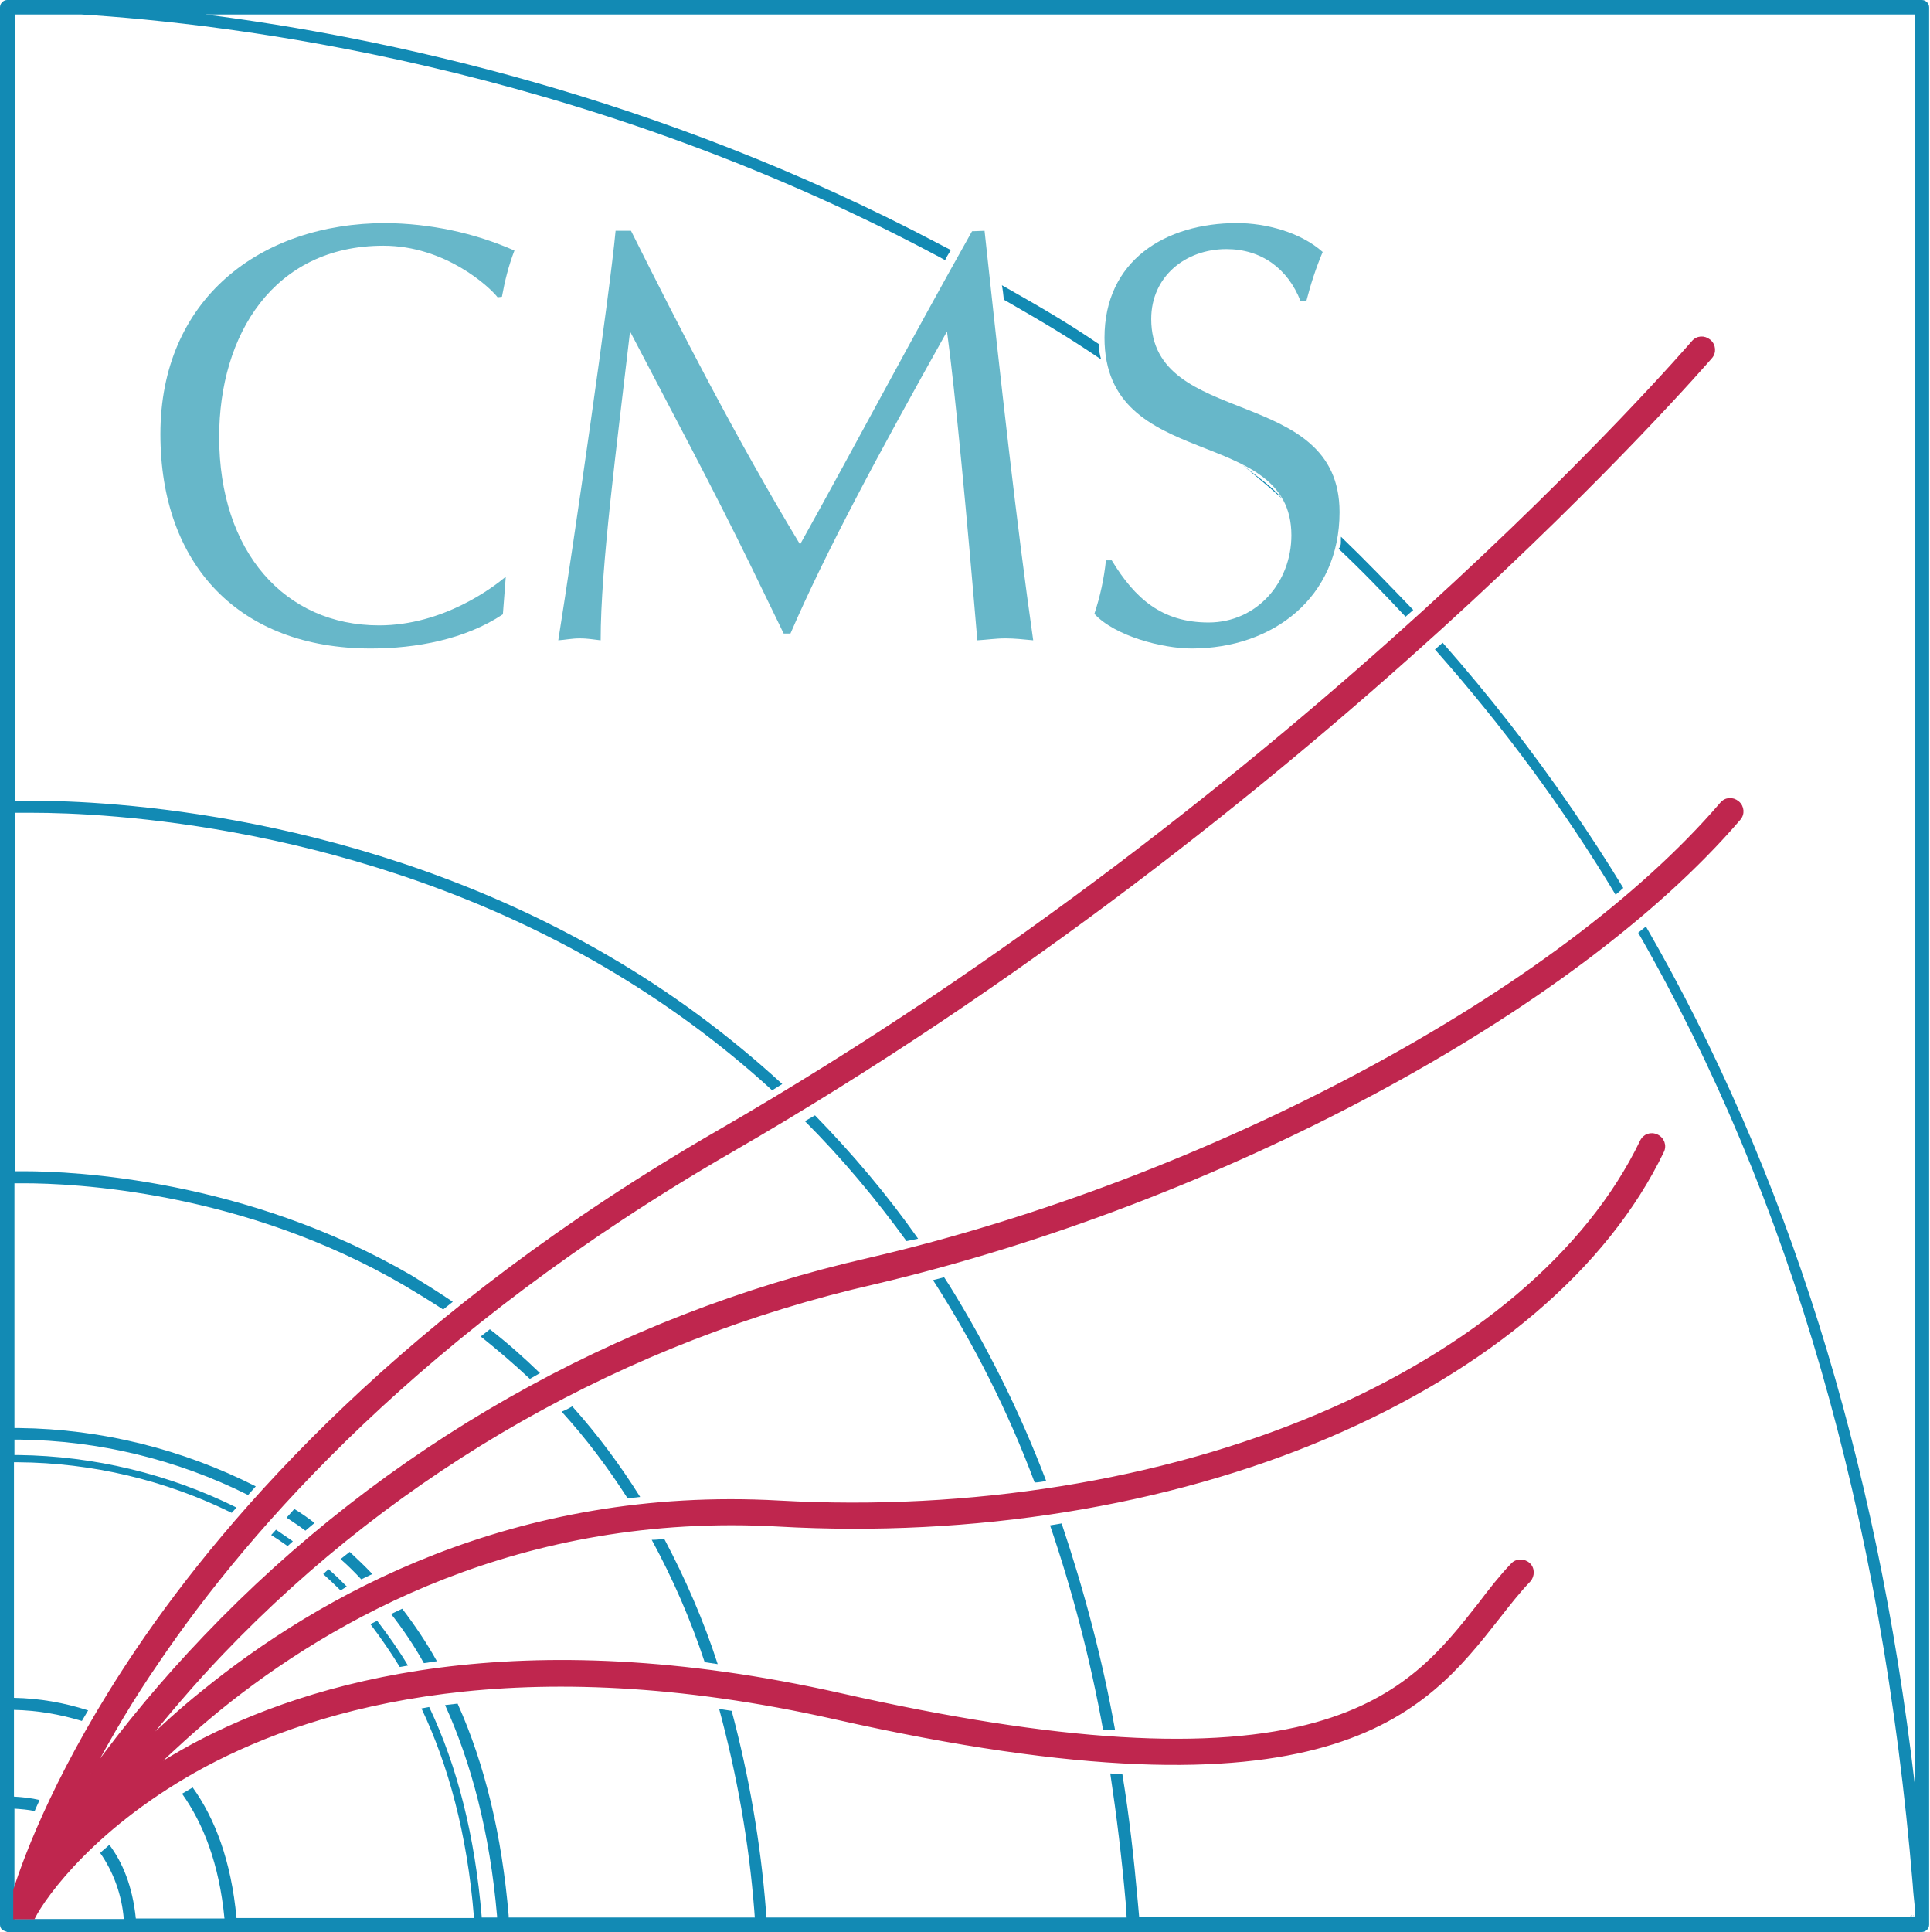
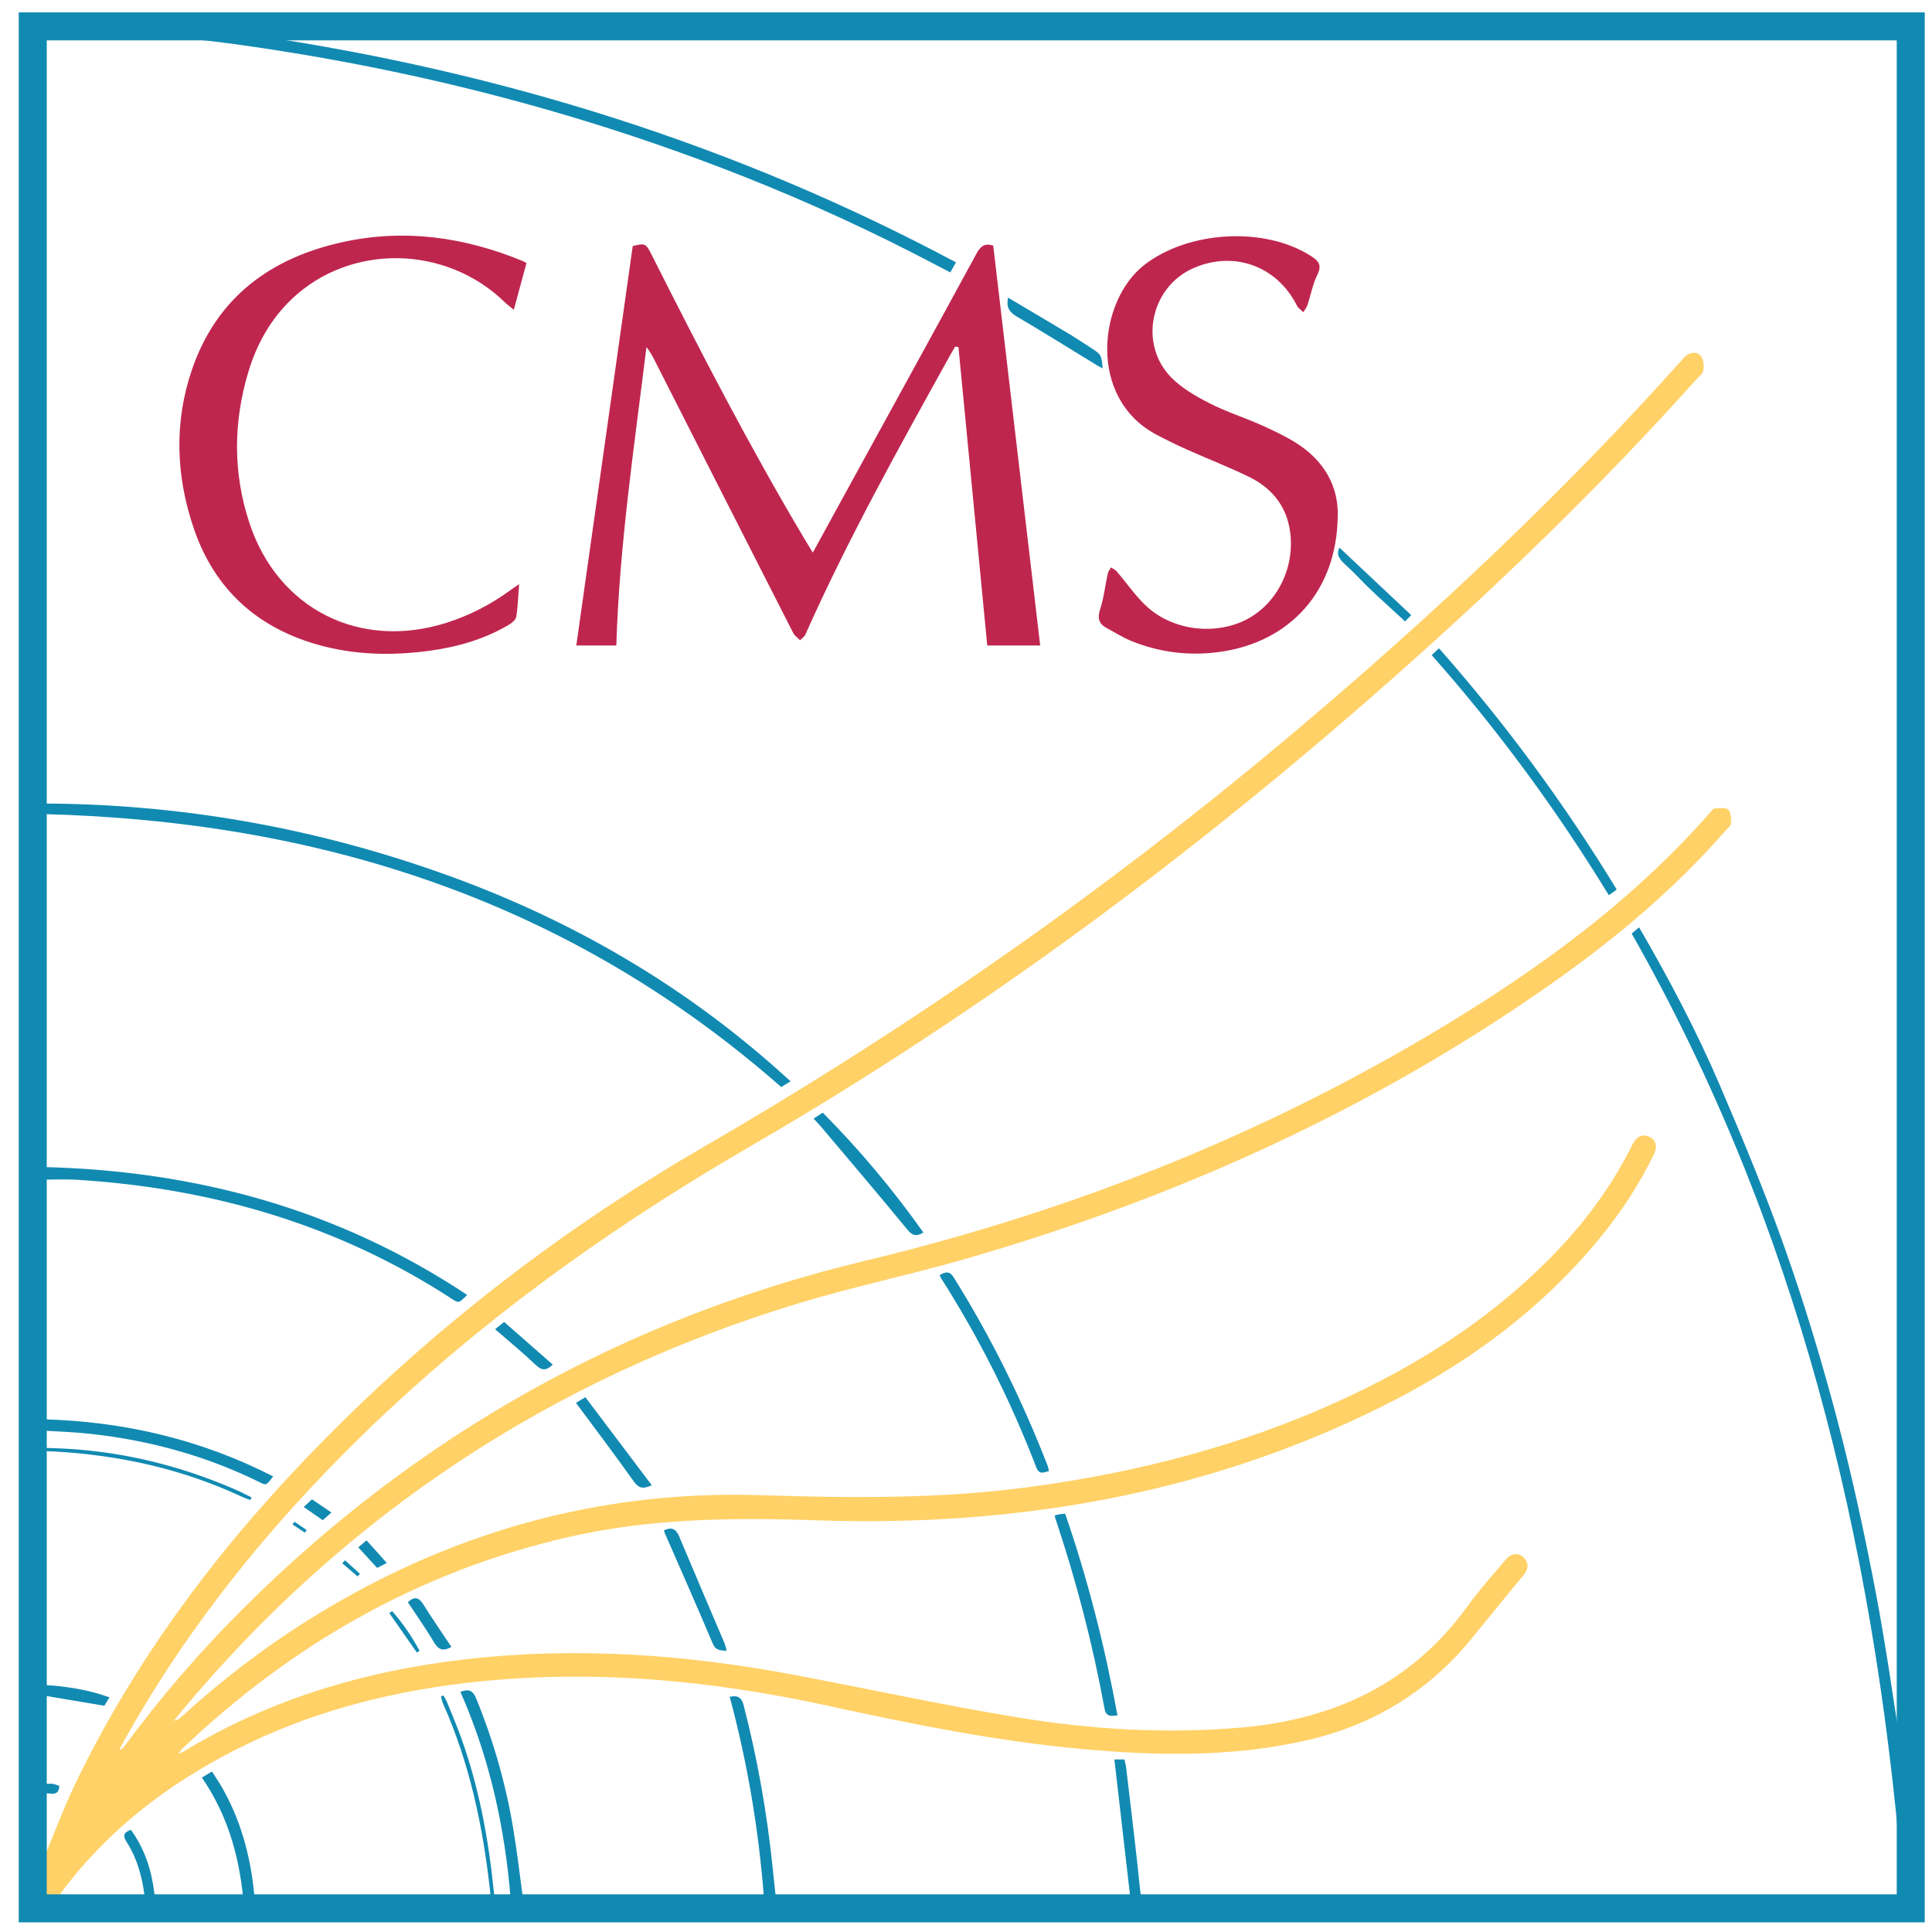
- <svg xmlns="http://www.w3.org/2000/svg" version="1.1" id="Layer_1" x="0px" y="0px" viewBox="0 0 400.6 401" style="enable-background:new 0 0 400.6 401;" xml:space="preserve">
+ <svg xmlns="http://www.w3.org/2000/svg" version="1.1" id="Layer_1" x="0px" y="0px" viewBox="0 0 2000 2000" style="enable-background:new 0 0 2000 2000;" xml:space="preserve">
  <style type="text/css">
- 	.st0{fill:#128AB4;}
- 	.st1{fill:#67B7C9;}
- 	.st2{fill:#128AB3;}
- 	.st3{fill:#BF264E;stroke:#BF264E;stroke-width:0.5;}
+ 	.st0{fill:#BF264E;}
+ 	.st1{fill:#118AB2;}
+ 	.st2{fill:#FFD166;}
+ 	.st3{fill:none;stroke:#118AB2;stroke-width:29;}
</style>
-   <g id="Layer_2_1_">
-     <g id="Layer_1-2">
-       <path class="st0" d="M60.8,319.9c-1.2-0.8-2.3-1.6-3.5-2.4l-1,1.1c1.1,0.7,2.3,1.5,3.4,2.3L60.8,319.9z" />
-       <path class="st0" d="M72,329.3c-1.2-1.2-2.5-2.5-3.8-3.6l-1.1,1c1.2,1.1,2.4,2.2,3.6,3.4L72,329.3z" />
-       <path class="st0" d="M83,346l1.7-0.3c-1.9-3.2-4.1-6.3-6.4-9.3l-1.4,0.7C79.1,340,81.1,342.9,83,346z" />
-       <path class="st0" d="M396.8,397.7L396.8,397.7L396.8,397.7L396.8,397.7L396.8,397.7c0-0.1-0.1-0.2,0-0.2h0.1l0,0c0,0-0.1,0-0.2,0    C396.7,397.6,396.7,397.7,396.8,397.7L396.8,397.7L396.8,397.7c-0.1,0-0.2,0-0.2,0l0,0C396.6,397.8,396.7,397.8,396.8,397.7    L396.8,397.7z" />
-       <path class="st0" d="M397,397.5L397,397.5c-0.1-0.1-0.1,0-0.1,0s0,0.1,0,0.2l0.1,0.1l0,0l0,0c-0.1,0-0.1,0-0.1,0v-0.1    C396.9,397.7,396.9,397.5,397,397.5z" />
-       <path class="st0" d="M397.1,397.7L397.1,397.7C397.1,397.7,397.2,397.7,397.1,397.7L397.1,397.7c0.1,0,0.1,0,0.1-0.1v-0.1l0,0l0,0    l0,0l0,0h-0.1l0,0l0,0l0,0l0,0l0,0l0,0l0,0C397.2,397.5,397.2,397.6,397.1,397.7L397.1,397.7L397.1,397.7L397.1,397.7L397.1,397.7    L397.1,397.7L397.1,397.7z" />
-       <path class="st0" d="M397.3,397.6L397.3,397.6L397.3,397.6c0,0.1,0,0.1,0,0.1l0,0C397.4,397.7,397.4,397.7,397.3,397.6    L397.3,397.6L397.3,397.6L397.3,397.6L397.3,397.6C397.4,397.6,397.4,397.6,397.3,397.6L397.3,397.6L397.3,397.6L397.3,397.6    L397.3,397.6L397.3,397.6z" />
-       <path class="st0" d="M217.2,307.4c-5.4-14.2-12.1-27.7-20.1-40.6c-0.4-0.6-0.7-1.1-1.1-1.7l-2.3,0.6c8.5,13.2,15.6,27.3,21.1,42    C215.6,307.7,216.4,307.5,217.2,307.4z" />
-       <path class="st0" d="M190.6,257.1c-6.4-9.1-13.6-17.6-21.4-25.6l-2.1,1.2c7.7,7.7,14.7,16.1,21.1,24.9L190.6,257.1z" />
-       <path class="st0" d="M231.5,359.1c-2.6-14.6-6.4-28.9-11.1-42.9l-2.4,0.4c4.7,13.8,8.4,28,11,42.4L231.5,359.1z" />
-       <path class="st0" d="M112.1,285c-3.3-3.2-6.8-6.3-10.4-9.1l-1.9,1.5c3.5,2.8,6.9,5.7,10.2,8.8L112.1,285z" />
-       <path class="st0" d="M149,345.4c-2.9-9-6.7-17.7-11.1-26c-0.9,0.1-1.7,0.2-2.6,0.2c4.4,8.1,8.1,16.6,11,25.4L149,345.4z" />
-       <path class="st0" d="M132.9,310.7L132.9,310.7c-4.2-6.7-8.9-13-14.1-18.8c-0.7,0.4-1.4,0.8-2.2,1.1c5.1,5.6,9.6,11.6,13.7,18    C131.1,310.9,132,310.8,132.9,310.7z" />
-       <path class="st0" d="M75,327.8l2.3-1.1c-1.5-1.6-3.1-3.1-4.7-4.6c-0.6,0.5-1.3,1-1.9,1.5C72.2,324.9,73.6,326.3,75,327.8z" />
-       <path class="st0" d="M90.7,344.8c-2.1-3.8-4.6-7.5-7.2-10.9l-2.3,1.1c2.5,3.2,4.8,6.6,6.8,10.2C88.9,345.1,89.8,344.9,90.7,344.8z    " />
-       <path class="st0" d="M65.3,316.1c-1.3-1-2.7-2-4.2-2.9c-0.5,0.6-1.1,1.2-1.6,1.8c1.3,0.9,2.6,1.7,3.9,2.7L65.3,316.1z" />
-       <path class="st0" d="M1.5,401h1.2l0,0H399c0.8,0,1.5-0.7,1.5-1.5l0,0V1.5c0-0.8-0.7-1.5-1.5-1.5l0,0H1.5C0.7,0,0,0.7,0,1.5l0,0    v398c0,0.4,0.2,0.8,0.5,1.1 M3,386.8v-11.4c1.4,0.1,2.8,0.2,4.2,0.5c0.3-0.8,0.7-1.5,1-2.3c-1.7-0.4-3.5-0.6-5.3-0.7v-18    c4.8,0.1,9.5,0.9,14.1,2.3l1.3-2.2c-5-1.6-10.1-2.5-15.4-2.6v-48.9h0.8c15.4,0.1,30.6,3.7,44.4,10.5l1-1.1    c-14.1-7-29.6-10.7-45.3-10.9H3v-3.2h1c16.5,0.2,32.7,4.1,47.5,11.5l1.6-1.8c-15.2-7.7-32-11.9-49.1-12.1H3v-50.8h2    c10,0,45.3,1.5,79.1,21.3c2.7,1.6,5.3,3.2,7.9,4.9l2-1.6c-2.8-1.9-5.7-3.7-8.6-5.5c-34.4-20-70.2-21.6-80.3-21.6h-2v-74.4    c0.8,0,2,0,3.6,0c15,0,67.8,2.3,118.6,31.9c12.5,7.3,24.3,15.9,35,25.7c0.7-0.4,1.4-0.9,2.1-1.3c-11-10.1-23-19-35.9-26.5    c-51.3-30-104.7-32.3-119.8-32.3c-1.6,0-2.8,0-3.6,0V3h13.7c30.6,1.9,102.9,10.4,177,49.7c1.5,0.8,1,0.5,2.4,1.3    c0.6-1.2,0.5-0.9,1.2-2.1c-1.5-0.8-1-0.5-2.5-1.3C136.6,19.8,79.5,7.7,42.6,3h354.9v367.2c-7.9-67.8-26.6-127.4-55.8-177.9    l-1.6,1.3c31.6,55,50.6,120.9,57,197.6c0.1,1.8,0.3,3.2,0.4,4.4v2.3h-161l-0.3-3.3c-0.8-9-1.8-17.9-3.2-26.4l-2.5-0.1    c1.3,8.7,2.4,17.6,3.2,26.8l0.2,3.1h-74.8l-0.1-1.6c-1.1-14-3.5-27.8-7.1-41.3l-2.6-0.4c3.7,13.7,6.2,27.7,7.3,41.9l0.1,1.4h-51.1    v-0.4c-1.4-16.6-4.9-31.3-10.6-44l-2.6,0.3c5.4,11.9,9.3,26.4,10.8,43.9v0.2H100v-0.2c-1.4-16.6-5-31.1-10.9-43.5l-1.6,0.3    C93,366.2,97,380.5,98.4,398v0.1H49.1C48,386.2,44.6,377.4,40,371c-0.7,0.4-1.5,0.9-2.2,1.3c4.4,6.2,7.7,14.5,8.8,25.9H28.2    c-0.7-6.8-2.8-11.7-5.5-15.3c-0.6,0.6-1.3,1.1-1.9,1.7c2.8,4,4.5,8.8,4.9,13.7H3V386.8z" />
-       <path class="st1" d="M79.6,51c12.8,0,22,8.5,23.7,10.7l0.9-0.1c0.6-3.3,1.4-6.5,2.6-9.6c-8.4-3.7-17.5-5.6-26.7-5.7    c-26.2,0-46.8,15.9-46.8,43.8c0,27.2,16.4,44.5,43.7,44.5c9.4,0,19.6-1.9,27.4-7.1l0.6-7.8c-2.5,2.1-12.9,10.1-26.3,10.1    c-19.6,0-33.2-15.3-33.2-39.1C45.5,69.5,56.8,51,79.6,51z" />
-       <path class="st2" d="M326.3,167.8c-8.2-12-17.2-23.5-26.8-34.4l-1.6,1.4c14,15.8,26.6,32.8,37.5,50.9c0.5-0.4,1.1-0.9,1.6-1.4    C333.6,178.7,330,173.2,326.3,167.8z" />
-       <path class="st2" d="M257.7,96.3c2.9,2.4,5.8,4.8,8.6,7.3C263.8,100.7,260.9,98.9,257.7,96.3z" />
-       <path class="st2" d="M278.4,111.4c-0.1,0.9,0.2,1.8-0.5,2.5c5,4.7,9.2,9.1,13.9,14.1l1.6-1.4C288.3,121.3,283.7,116.5,278.4,111.4    z" />
-       <path class="st2" d="M208.4,62.2c8,4.6,12.8,7.4,20.2,12.4c-0.3-1-0.5-2.1-0.5-3.2c-7.4-5-12.2-7.7-20.1-12.2    C208.2,60.2,208.3,61.2,208.4,62.2z" />
-       <path class="st1" d="M239,66.2c0-8.8,7.1-14.5,15.6-14.5c7.3,0,12.8,4.1,15.4,10.8h1.2c0.9-3.5,2-6.9,3.4-10.2    c-4.6-4.1-11.8-6-17.8-6c-14.9,0-27.5,7.8-27.5,23.8c0,28.1,38.8,17.9,38.8,41c0,9.8-7.2,18.1-17.2,18.1c-9.7,0-15.3-5-20.1-12.9    h-1.2c-0.4,3.8-1.2,7.5-2.4,11.1c4.2,4.6,14.1,7.2,20.2,7.2c16.9,0,30.7-10.6,30.7-28.3C278.1,79.8,239,89,239,66.2z" />
-       <path class="st1" d="M201.8,48c-12.5,22.2-23.9,43.8-35.7,65c-13.3-22-25.2-45.3-35.1-65.1h-3.2c-1.2,13-8.7,65-11.9,85    c1.5-0.1,2.8-0.4,4.5-0.4c1.4,0,2.7,0.2,4.3,0.4c0-15.3,3.3-39.9,6.1-64.1c8.4,16.1,17.1,32.3,25.1,48.7l6.8,14h1.4    c7.4-17.1,18.1-37,32.5-62.7c1.7,12.3,4.2,39.1,6.3,64.1c1.9-0.1,3.8-0.4,5.8-0.4s3.6,0.2,5.8,0.4c-3.4-23.7-6.8-54.3-10.1-85    L201.8,48z" />
-       <path class="st3" d="M42.5,366.5c23.6-12.6,65.5-24.6,130.8-9.9c103.1,23.2,122.3-1.1,137.7-20.7c2.2-2.8,4.2-5.4,6.5-7.8    c0.9-1,0.9-2.6-0.1-3.5s-2.6-0.9-3.5,0.1l0,0c-2.4,2.5-4.5,5.2-6.7,8.1c-7.6,9.7-15.5,19.7-33.9,24.9c-21.6,6.1-53.9,4.1-98.7-6    c-67-15.1-110.2-2.6-134.6,10.5c-2.9,1.6-5.7,3.2-8.2,4.9c4.1-4,8.6-8.1,13.6-12.2c23.5-19.1,62.7-41.3,116.2-38.3    c40.3,2.3,80.8-4.2,114.1-18.4s57.9-35.1,69.5-59.2c0.6-1.2,0.1-2.7-1.2-3.3s-2.7-0.1-3.3,1.2c-11.1,23-34.9,43.2-67,56.8    c-32.6,13.8-72.3,20.2-111.9,18c-55.2-3.1-95.6,19.8-119.8,39.5c-4.5,3.6-8.5,7.3-12.2,10.8c4.7-5.9,10.1-12.3,16.3-18.8    c36.7-38.4,83.8-65.1,135.5-76.9C253,249.5,326.8,210,361.1,170c0.9-1,0.8-2.6-0.3-3.5s-2.6-0.8-3.5,0.3    C323.7,206,251,244.9,180.5,261.3c-52.7,12-100.7,39.3-138,78.4C34,348.6,26.1,358,18.9,368c4.2-8,8.8-15.7,13.9-23.1    C51.7,317,87.7,276,151.7,239C274.1,168.3,354.4,75.1,355.2,74.2c0.9-1,0.8-2.6-0.3-3.5s-2.6-0.8-3.5,0.3    c-0.8,0.9-80.5,93.5-202.2,163.8C84.2,272.3,47.7,314,28.5,342.4c-16.2,24-23.1,42.4-25.5,49.9v5.8h4    C9.3,393.5,20,378.6,42.5,366.5z" />
+   <g>
+     <g>
+       <g>
+         <g>
+           <path class="st0" d="M841.4,572.1c15.2-27.8,29.4-53.8,43.7-79.8c42-76.7,84.2-153.3,126-230.2c4-7.3,8.5-10.7,17.1-7.8      c16.2,137.7,32.3,275.8,48.6,413.9c-17.8,0-36.1,0-54.8,0c-9.9-102.8-19.9-205.9-29.8-308.9c-1.1-0.2-2.3-0.4-3.4-0.5      c-2,3.3-4,6.7-5.8,10c-52.5,94.6-105.2,189.1-149.3,288.1c-1,2.3-3.6,3.9-5.4,5.9c-2.5-2.5-5.7-4.6-7.2-7.6      c-48-94.1-95.8-188.3-143.6-282.5c-2.3-4.5-4.7-9-8.3-13.4C656.6,462,641.2,564.3,638,668.2c-13.7,0-27.2,0-41.4,0      c19.4-137.5,38.9-275.4,58.4-413.5c13-3.1,13.5-2.9,19.7,9.3c50,99.2,101,197.9,157.8,293.4      C835.1,561.8,837.8,566.1,841.4,572.1z" />
+         </g>
+         <g>
+           <path class="st0" d="M537.4,604.7c-1,12.3-1.3,23-2.9,33.6c-0.5,3-4.1,6.2-7,8c-25.6,15.4-53.7,23.4-83.1,27.4      c-39.3,5.3-78.4,4.4-116.8-6.7C265.4,649,222.3,609.6,201,548.2c-19-55-21.1-111.2-2-166.4c25.8-74.4,81.7-115.2,156.7-131.4      c63.8-13.8,125.7-4.8,185.6,19.9c1.2,0.5,2.2,1.2,3.7,2c-4.2,15.6-8.4,31.1-13.1,48.4c-3.7-3.1-6.6-5.2-9.2-7.7      c-61-59.5-159.8-61.2-220.5-3.6c-22,20.9-36.4,46.7-45.1,75.6c-15.7,52.2-16,104.6,1.1,156.4c29.4,89.2,114.4,131.8,204,103.3      c23.9-7.6,46-19,66.2-33.8C531,609.1,533.6,607.4,537.4,604.7z" />
+         </g>
+         <g>
+           <path class="st0" d="M1384.8,534.5c-0.9,77.2-49.3,130.4-122.5,140.4c-31.5,4.3-61.8,0.5-91-11.3c-8.8-3.5-16.9-8.8-25.4-13.3      c-8.1-4.3-10.2-9.9-7.1-19.4c3.9-12,5.3-24.9,8-37.4c0.5-2.2,2.2-4,3.3-6.1c2,1.3,4.3,2.3,5.8,4c11,12.7,20.5,27.2,33.1,38.1      c28.9,24.9,73.8,28.1,105,9.8c30.8-18.1,47.8-56.3,40.8-93.2c-4.7-24.7-20-41.8-41.9-52.5c-20.9-10.2-42.7-18.6-63.9-28.1      c-10.8-4.8-21.4-10-31.8-15.5c-71.6-37.9-60.2-138.4-12.9-175.5c45.1-35.4,124.2-40.5,172.6-9.6c8,5.1,11.9,9.4,6.8,19.6      c-4.8,9.6-6.7,20.6-10.1,30.9c-0.9,2.8-2.9,5.2-4.4,7.8c-2.2-2.3-5.3-4.1-6.6-6.8c-20.6-41-65.1-57.2-107-38.9      c-44.7,19.5-57.2,79-22.8,113.6c11,11,25.4,19.3,39.4,26.4c17,8.7,35.4,14.5,52.9,22.3c11.9,5.3,23.8,10.9,35,17.7      C1370.7,476.1,1385.8,503.6,1384.8,534.5z" />
+         </g>
+       </g>
    </g>
+     <path class="st1" d="M1673.6,920.8c-1.8,1.4-3,2.3-4.3,3.3c-1,0.7-2,1.4-3.9,2.6c-53.9-88.3-114.7-171.1-183.3-248.5   c2.6-2.5,4.7-4.4,7.5-7.1C1558.2,748.7,1619.1,831.4,1673.6,920.8z" />
+     <path class="st1" d="M1085.8,1522.8c-5.6,1.7-10.1,3.9-13.1-3.9c-26.4-68.7-59.2-134.1-98.8-196.2c-0.5-0.8-0.7-1.7-1.1-2.8   c5.4-2.9,9.8-4.9,14.3,2.2c38.9,62.1,71.1,127.5,97.6,195.7C1085.2,1519.2,1085.4,1520.8,1085.8,1522.8z" />
+     <path class="st1" d="M1091.8,1568.8c1.7-0.5,2.8-0.9,4.1-1.1c1.9-0.3,3.7-0.5,6.7-0.8c23.6,68.1,41.1,137.6,54.2,208.8   c-7.1,1-11.9,1.4-13.4-6.9c-12.1-66.3-29-131.3-50.3-195.2C1092.5,1572.1,1092.2,1570.6,1091.8,1568.8z" />
+     <path class="st1" d="M955.9,1275.9c-7.7,4.6-11.5,3-16.4-2.8c-29.4-35.7-59.3-70.9-89.1-106.2c-2.4-2.9-5.1-5.6-8.2-8.9   c3.3-2.1,6.1-4,9.5-6.2C890,1190.4,924.4,1231.5,955.9,1275.9z" />
+     <path class="st1" d="M752.2,1709c-6.5-0.8-11.2-0.1-14.3-7.4c-16.2-38.4-33.1-76.5-49.8-114.7c-0.4-0.9-0.5-1.8-0.8-2.7   c7.5-3.5,12.3-2,15.7,6.1c15.5,37,31.3,73.8,47,110.7C751,1703.2,751.3,1705.7,752.2,1709z" />
+     <path class="st1" d="M1043.5,308.1c22.1,13.1,43.7,25.8,65.1,38.7c7.1,4.3,14,8.9,20.9,13.4c10.6,6.9,10.6,7,12,21.2   c-2.5-1.4-4.5-2.4-6.5-3.6c-27.4-16.7-54.7-33.8-82.4-50.1C1044.8,323.2,1041.5,318.1,1043.5,308.1z" />
+     <path class="st1" d="M674.7,1537.5c-9.6,4.6-13.9,2.7-18.8-4.2c-19.3-27.2-39.5-53.8-59.7-81.1c1.7-1,4.6-2.7,9.8-5.8   C628.7,1476.5,651.4,1506.6,674.7,1537.5z" />
+     <path class="st1" d="M1460.9,636.8c-3.7,3.7-5.6,5.7-6.3,6.5c-12.6-11.6-24.6-22.4-36.3-33.5c-8.5-8.1-16.4-17-25.1-24.8   c-6.1-5.5-10.6-10.8-6.5-18C1410.8,589.7,1435.5,612.9,1460.9,636.8z" />
+     <path class="st1" d="M512.5,1376c3.1-2.5,5.8-4.7,9.4-7.5c16.9,14.8,33.6,29.5,50.3,44.1c-7,6.9-11.7,6.1-17.8,0.2   C541.2,1400.2,527.1,1388.7,512.5,1376z" />
+     <path class="st1" d="M422.2,1658.6c6.9-6.4,11.5-5,16.1,2.4c9.2,14.8,19.2,29.1,29,43.9c-8.7,4.8-13.4,3-17.9-4.6   C441,1686.1,431.4,1672.6,422.2,1658.6z" />
+     <path class="st1" d="M400.4,1618c-2.9,1.5-6.2,3.2-10,5.1c-6.4-7-12.6-13.8-19.5-21.3c2-1.7,4.7-4,8.5-7.2   C386.6,1602.5,393.3,1610,400.4,1618z" />
+     <path class="st1" d="M431.6,1710.8c-9.5-13.6-19.1-27.2-28.6-40.9c1-0.7,1.9-1.4,2.9-2.1c11.1,12.5,20.4,26.3,28.4,41   C433.4,1709.5,432.5,1710.1,431.6,1710.8z" />
+     <path class="st1" d="M314.4,1560c3.5-3.2,5.8-5.3,8.6-7.9c6.6,4.5,12.8,8.7,20.1,13.7c-3.3,2.9-6,5.2-9,7.9   C327.8,1569.3,321.9,1565.2,314.4,1560z" />
+     <path class="st1" d="M357.2,1615.2c5.1,4.7,10.2,9.3,15.4,14c-0.8,0.9-1.6,1.8-2.4,2.7c-5.3-4.5-10.6-9.1-15.9-13.6   C355.3,1617.2,356.2,1616.2,357.2,1615.2z" />
+     <path class="st1" d="M304.8,1575.3c4.2,2.9,8.5,5.7,12.7,8.6c-0.6,0.9-1.2,1.8-1.9,2.7c-4.3-2.8-8.5-5.7-12.8-8.5   C303.5,1577.2,304.2,1576.3,304.8,1575.3z" />
+     <path class="st2" d="M64.1,1958.2c47.6-63.7,109-110.8,179.3-146.6c75.4-38.4,155.9-59.7,239.7-69.5   c126.4-14.7,251.2-3.2,374.9,23.9c86.1,18.8,172.5,36.2,260.4,44.4c77.5,7.2,154.9,8.8,231.6-8.2c70.9-15.7,129.4-51.3,175-107.9   c17.2-21.4,34.7-42.6,52.2-63.8c5-6,5.8-12.1,0.3-18c-4.9-5.3-12.9-4.9-18.5,1.7c-13.7,16-27.7,31.8-40.1,48.9   c-58.1,80.3-138.8,117.2-235.4,125.4c-78.2,6.6-155.9,1.7-232.9-11.1c-76.5-12.7-152.3-29.2-228.5-43.6   c-112.6-21.2-226-29.3-340.3-16.1c-104,12-202.5,41.1-292.5,95.9c-0.8,0.5-1.7,0.8-4.4,2c1.6-2.4,2.1-3.6,2.9-4.5   c114-108.7,246.2-184.5,400.5-219.9c84.5-19.4,169.9-20.4,256.1-17.4c204.1,7,400.9-25.8,585.4-117.4   c86.7-43,163.9-98.9,225.9-174.2c22.2-27,41.3-56,56.5-87.5c3.9-8,1.8-15-5-17.9c-7.6-3.2-12.9-0.2-16.6,6.7   c-0.4,0.8-0.9,1.7-1.3,2.5c-21.8,43.9-51,82.5-85.4,117.2c-62.6,63.2-136.5,110-217,146.8c-102.5,46.8-210.3,74.5-321.7,89.4   c-92.5,12.4-185.1,11.4-278.2,8.4c-168.7-5.4-324.5,39.5-467.5,129c-47,29.4-90.7,63.1-131.6,100.4c-2,1.8-4.2,3.5-7.7,4   c2.4-3.1,4.8-6.2,7.3-9.2c170.3-204.3,383.2-344.8,637.4-422.3c58-17.7,117.5-30,175.7-46.8c217.2-62.8,420.9-154.7,606.3-285.2   c65.5-46.1,126.5-97.4,179.4-157.8c2.1-2.4,5.5-4.9,5.6-7.5c0.2-4.9,0.1-11.7-2.9-14.3c-3-2.6-9.6-1.2-14.6-1c-1.2,0-2.4,2-3.4,3.2   c-73.2,83.8-160.8,150.2-254.7,208.7c-192.8,120-400.6,203.4-621.3,256.3C647,1364.9,431.9,1485.3,251,1665.9   c-44.4,44.3-85.2,91.7-122.4,142.1c-1.1,1.5-2.4,2.9-5.2,3.6c1.6-3.1,3.2-6.2,4.9-9.3c58-104.2,130.5-197.5,213.3-283   c128.5-132.7,276-240.3,435.4-332.8c238.9-138.6,459.5-302.6,666.2-485.6c109.6-97,214.7-198.6,312.4-307.7   c2.8-3.1,6.9-6.1,7.6-9.6c0.9-4.7,0.4-11-2.2-14.6c-3.7-5.1-10.1-4.7-15.4-0.9c-1.8,1.3-3.2,3.1-4.7,4.8   c-122.4,136.9-256,262.3-396.1,380.8c-192.1,162.4-397.1,306.5-614.9,432.7C585.7,1269.9,454.2,1370.4,337,1489   c-104.4,105.6-193.8,222.3-258.6,356.6c-12.9,26.7-23.1,54.6-34.6,81.9v38.1h15.4C60.9,1962.8,62.4,1960.4,64.1,1958.2z" />
+     <path class="st1" d="M61.4,1848.7c-2.9-0.8-6-2.4-8.9-2.2c-3.9,0.3-6.7-0.2-8.7-1.4v10.6c1.7,0,3.6,0.6,5.2,0.8   C54.7,1856.8,60.9,1858.6,61.4,1848.7z" />
+     <path class="st1" d="M263,1959.2c-4-39.5-14.4-77.1-34.8-111.6c-2.6-4.4-5.5-8.6-8.8-13.7c-3.5,2.1-6.6,3.9-10.4,6.2   c26,37.9,38.3,79.6,42.8,125.4h12.9C263.8,1964.1,263.3,1962,263,1959.2z" />
+     <path class="st1" d="M55.1,1502.5c68.2,3.7,133.8,18.1,195.9,47.2c2.6,1.2,5.4,2.1,8.2,3.1c0.4-0.9,0.8-1.8,1.2-2.7   c-5.8-2.8-11.5-5.9-17.4-8.4c-60.4-26.1-123.4-40.9-189.2-42.6c-4.6-0.1-7.7-0.2-9.9-0.8v4.4C46,1502.1,49.5,1502.2,55.1,1502.5z" />
+     <path class="st1" d="M113.3,1757.1c-22.7-8.3-45.5-11.5-69.5-13v10.9c22,3.7,42.7,7.2,64.2,10.8   C109.1,1764,110.9,1761.1,113.3,1757.1z" />
+     <path class="st1" d="M512.6,1965.6c-0.8-2.1-1.2-5.1-1.6-9.3c-5.5-53.5-15.2-106-33.4-156.8c-4.5-12.6-9.8-24.9-14.8-37.4   c-1-2.4-2.5-4.6-3.8-7c-0.8,0.3-1.7,0.6-2.5,1c0.6,2.4,1,4.9,2,7.2c27.8,62.1,41.5,127.7,48.9,194.9c0.4,3.3,0.2,5.6-0.7,7.3H512.6   z" />
+     <path class="st1" d="M282.8,1528.4c-75.2-38.5-154.9-57-239.1-59.2v11.7c16.8,1,33.9,1.6,50.8,3.5c61.1,6.8,119.6,22.9,174.9,50.3   C275.6,1537.8,275.7,1537.6,282.8,1528.4z" />
+     <path class="st1" d="M161.5,1965.6c-0.9-1.5-1.4-3.6-1.8-6.2c-2.8-23.4-9.9-45.4-24.2-65.2c-6.8,2.5-9,5.4-4.5,12.5   c10.7,16.6,16,35.4,18.5,54.9c0.1,1-0.4,2.6-1,4H161.5z" />
+     <path class="st1" d="M818.4,1119.4c-106.2-97.7-227.3-168.1-361.8-215.7c-133.2-47.2-270.5-71.5-412.9-71.9v10.9   c287.3,7.2,545.6,89.7,765,282.6C811.2,1123.7,814.3,1121.9,818.4,1119.4z" />
+     <path class="st1" d="M79.8,1221.3c139.6,8.7,270,46.5,388,123.3c7.1,4.6,7.1,4.6,15.8-4.1c-133.5-88.7-281-128.8-439.8-132.4v13.1   C56,1221.1,68,1220.6,79.8,1221.3z" />
+     <path class="st1" d="M236.4,44.8c183.1,24.7,360.8,69.7,532.6,137.6c68.6,27.1,135.6,57.9,200.9,92.4c4.2,2.2,8.5,4.4,13.9,7.2   c2-3.7,3.7-6.6,5.8-10.4C762.3,150.2,520.8,74.9,267.2,37.1H156.9C183.5,38.8,210,41.3,236.4,44.8z" />
+     <path class="st1" d="M1941.7,1648.1c-11.4-59.8-24.3-119.5-39.8-178.4c-15.6-59.2-33.3-118-53.6-175.7   c-20.2-57.4-43.7-113.8-67.6-169.8c-24.1-56.3-52.7-110.5-83.9-164.2c-3,2.5-5.3,4.4-7.7,6.4c171.2,301.2,250.2,627.7,279.2,969.5   v-124.2C1959.7,1757.4,1952.1,1702.5,1941.7,1648.1z" />
+     <path class="st1" d="M800,1934.7c-5.9-57.3-15.8-113.8-30.2-169.5c-2.1-7.9-5.8-10.5-14.4-8.7c18.4,68.5,30.1,137.9,35.5,209.1   h12.4C802.1,1955.4,801.1,1945.1,800,1934.7z" />
+     <path class="st1" d="M531.5,1894.2c-7.7-46.8-20.6-92.1-38.6-136c-3.3-8.1-7.5-10.2-16.3-6.8c30.2,68.3,46,140.1,52,214.2h12.8   C538.2,1941.6,535.4,1917.8,531.5,1894.2z" />
+     <path class="st1" d="M1180.5,1958.6c-4.4-43.2-9.7-86.3-14.8-129.4c-0.3-2.5-1.1-4.9-1.7-7.8c-3.8,0-7.1,0-10.4,0   c5.5,47.9,11,95.5,16.6,144.1h12C1181.4,1963.9,1180.9,1961.7,1180.5,1958.6z" />
+     <rect x="33.9" y="27.3" class="st3" width="1944.1" height="1948.2" />
  </g>
</svg>
